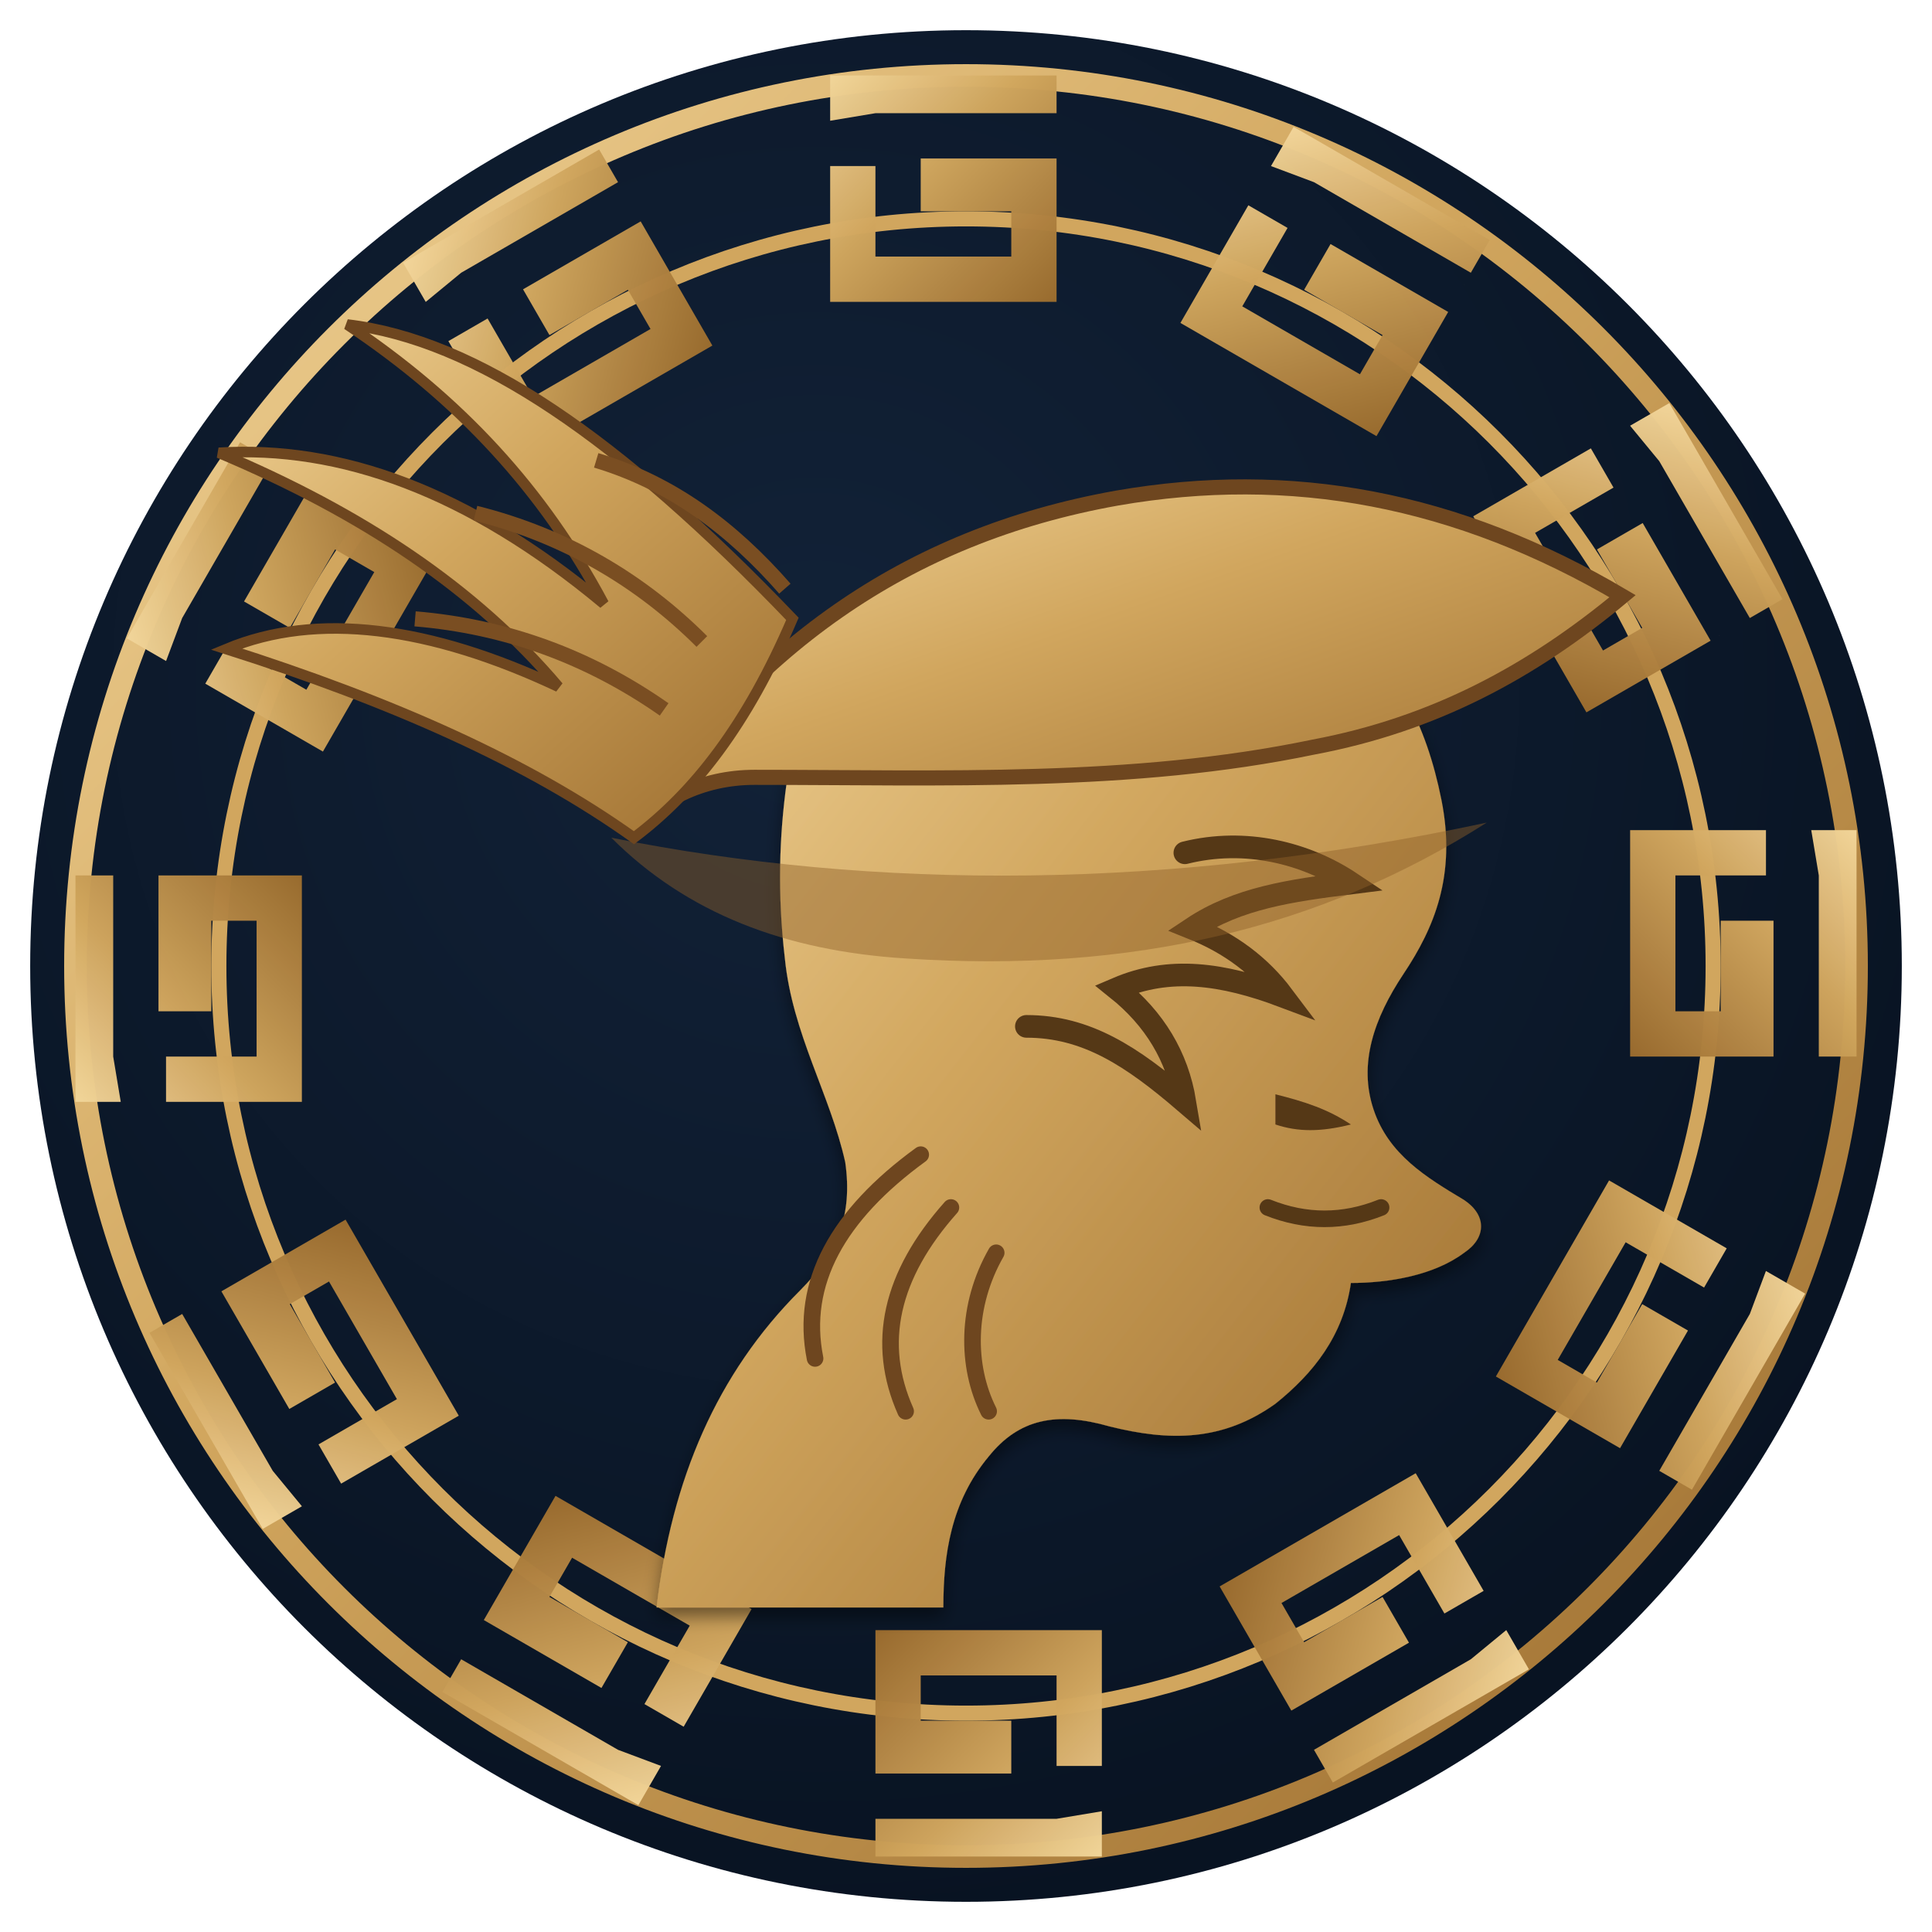
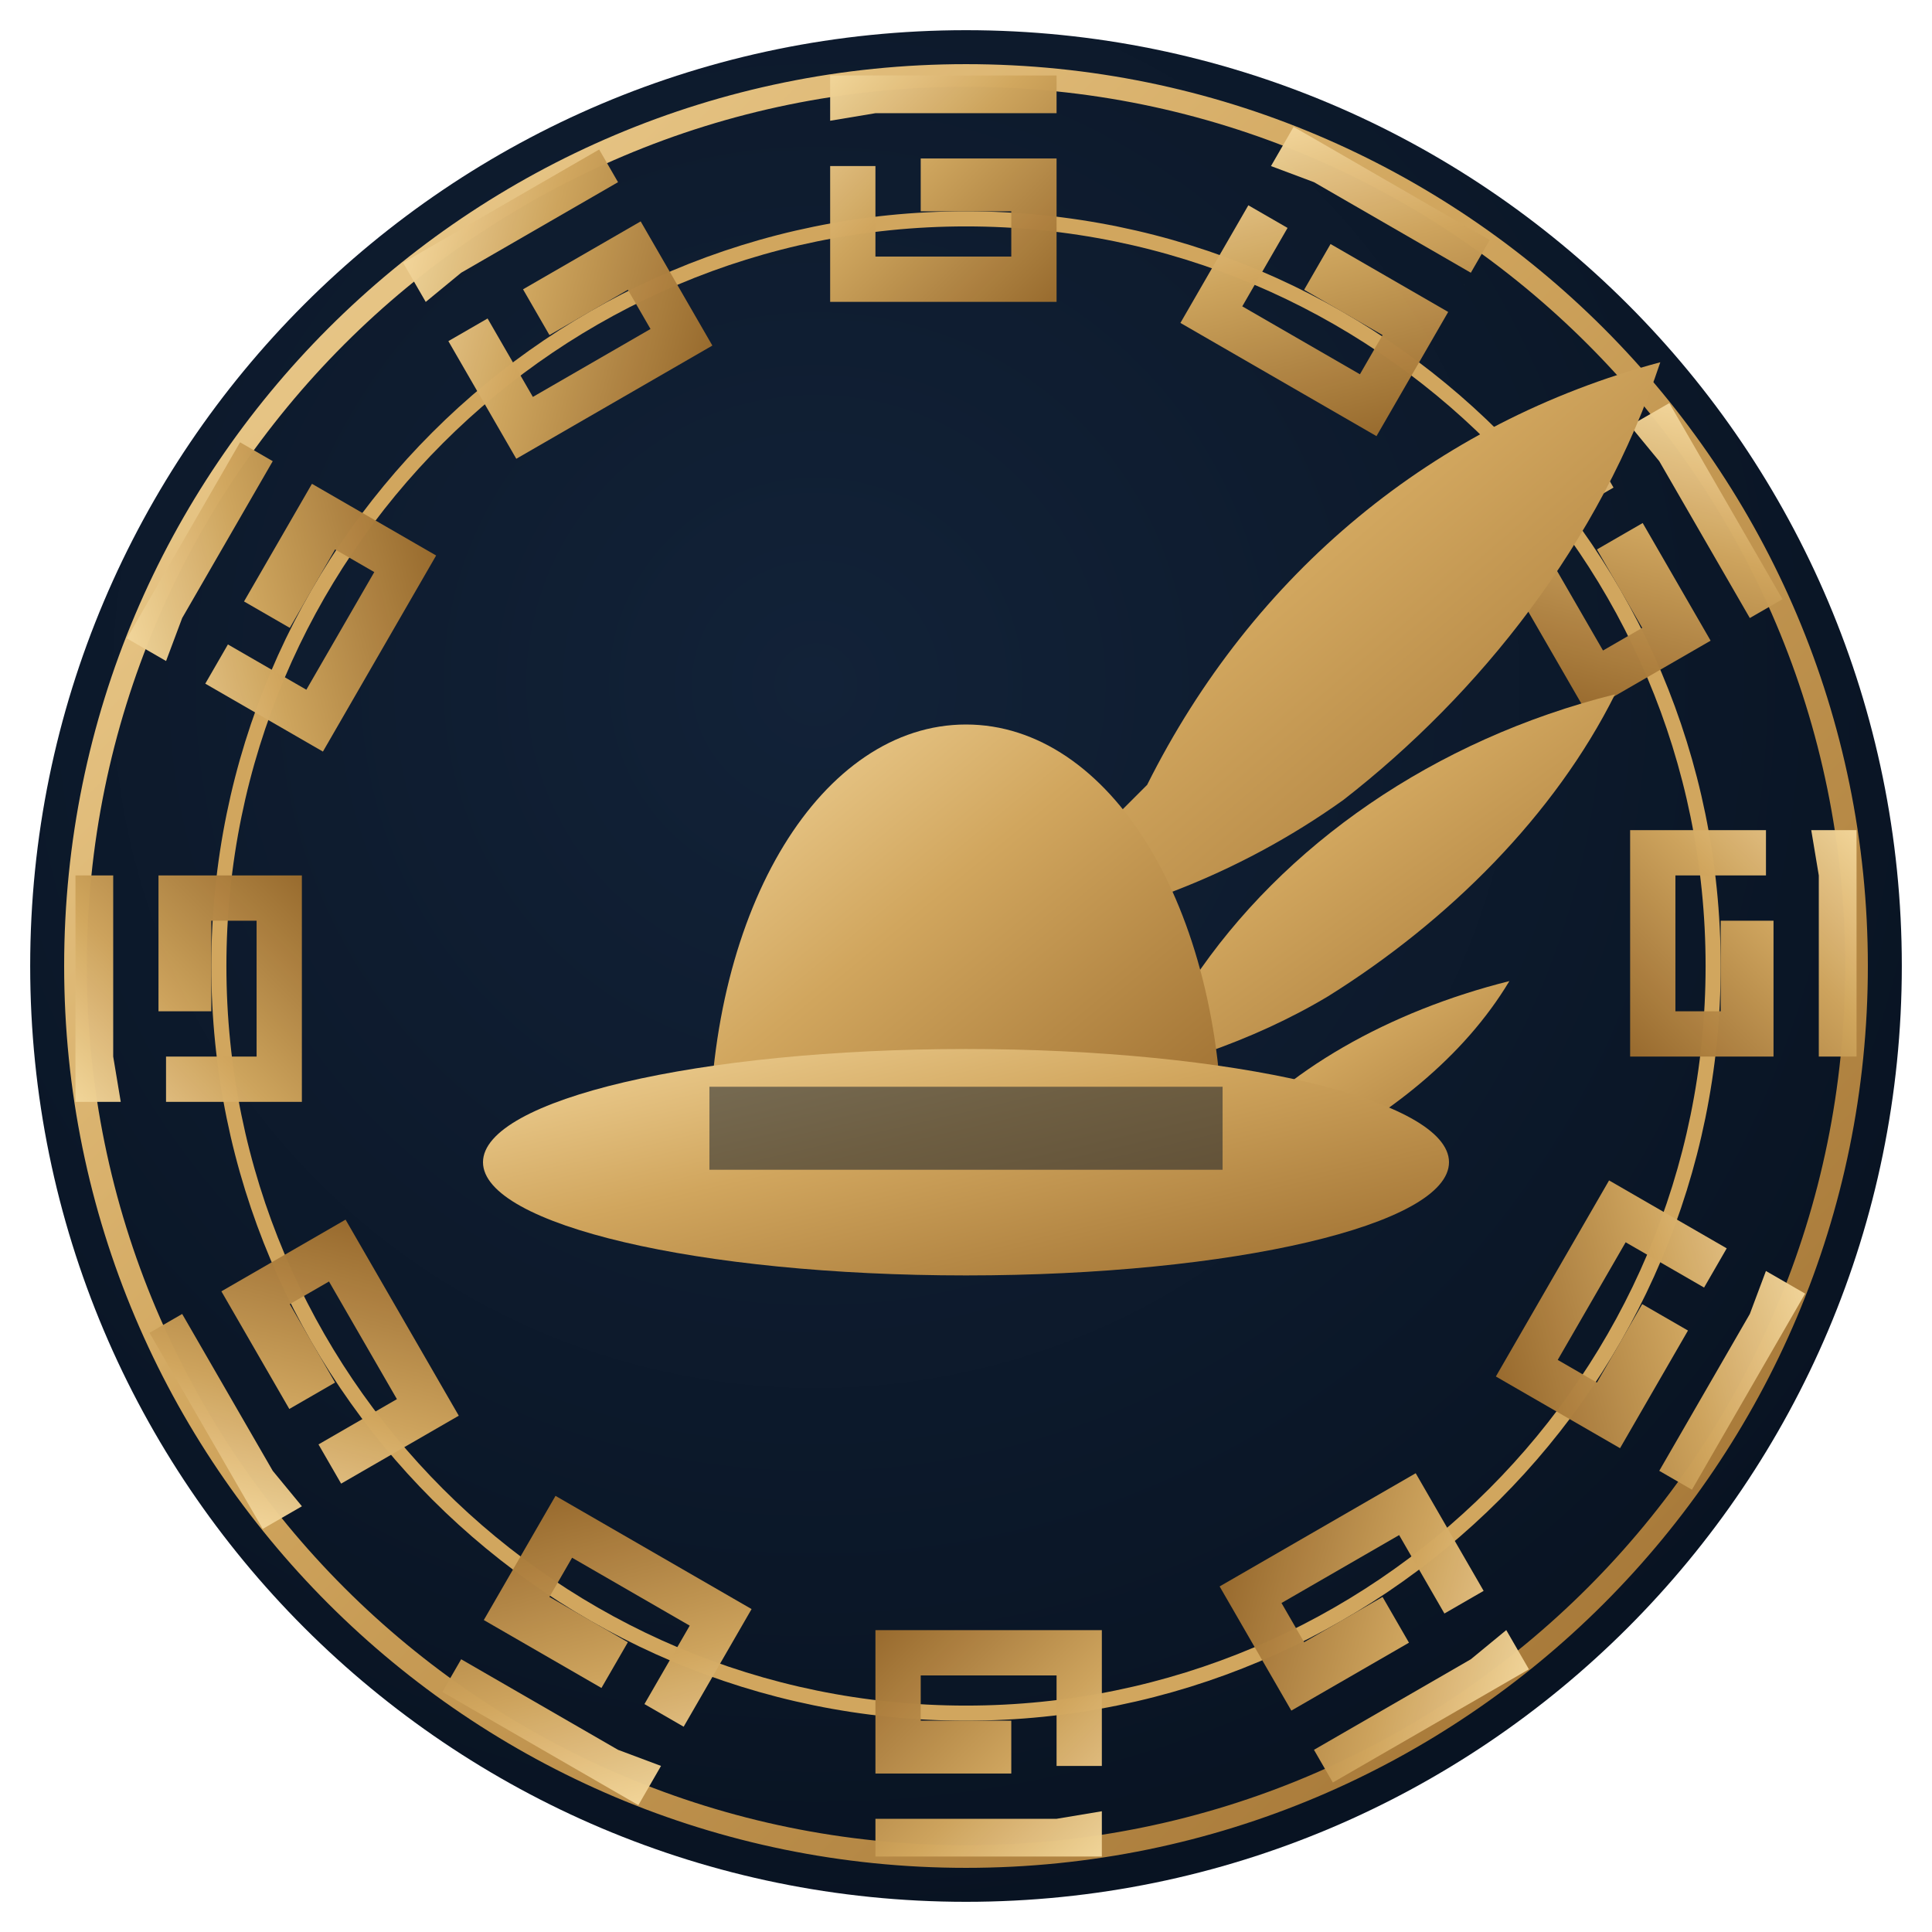
<svg xmlns="http://www.w3.org/2000/svg" viewBox="0 0 256 256" role="img" aria-labelledby="title desc">
  <defs>
    <radialGradient id="bg" cx="42%" cy="35%" r="75%">
      <stop offset="0" stop-color="#122238" />
      <stop offset="1" stop-color="#07111f" />
    </radialGradient>
    <linearGradient id="gold" x1="0" y1="0" x2="1" y2="1">
      <stop offset="0" stop-color="#f2d59a" />
      <stop offset=".42" stop-color="#d1a65e" />
      <stop offset="1" stop-color="#9b6c2e" />
    </linearGradient>
-     <filter id="soft" x="-20%" y="-20%" width="140%" height="140%">
-       <feDropShadow dx="0" dy="1.2" stdDeviation="1.1" flood-color="#000" flood-opacity=".45" />
-     </filter>
    <g id="key">
      <path d="M116 15h24v6h-18v7h12v6h-18V22h-6v18h30V10h-30v6z" fill="url(#gold)" />
    </g>
  </defs>
  <circle cx="128" cy="128" r="124" fill="url(#bg)" />
  <circle cx="128" cy="128" r="118" fill="none" stroke="url(#gold)" stroke-width="3" />
  <circle cx="128" cy="128" r="99" fill="none" stroke="#d1a65e" stroke-width="2" />
  <g opacity=".98">
    <use href="#key" transform="rotate(0 128 128)" />
    <use href="#key" transform="rotate(30 128 128)" />
    <use href="#key" transform="rotate(60 128 128)" />
    <use href="#key" transform="rotate(90 128 128)" />
    <use href="#key" transform="rotate(120 128 128)" />
    <use href="#key" transform="rotate(150 128 128)" />
    <use href="#key" transform="rotate(180 128 128)" />
    <use href="#key" transform="rotate(210 128 128)" />
    <use href="#key" transform="rotate(240 128 128)" />
    <use href="#key" transform="rotate(270 128 128)" />
    <use href="#key" transform="rotate(300 128 128)" />
    <use href="#key" transform="rotate(330 128 128)" />
  </g>
-   <g filter="url(#soft)">
-     <path d="M109 84c20-15 50-15 68-2 8 6 12 14 14 24 2 10-1 17-5 23-4 6-6 12-4 18 2 6 7 9 12 12 3 2 3 5 0 7-4 3-10 4-15 4-1 7-5 12-10 16-7 5-14 5-22 3-7-2-12-1-16 4-5 6-6 13-6 20H87c2-17 8-31 19-42 5-5 7-10 6-17-2-9-7-17-8-27-2-17 1-31 5-43z" fill="url(#gold)" />
-     <path d="M157 113c8-2 16 0 22 4-8 1-15 2-21 6 5 2 9 5 12 9-8-3-15-4-22-1 5 4 8 9 9 15-7-6-13-10-21-10" fill="none" stroke="#553719" stroke-width="3" stroke-linecap="round" />
-     <path d="M169 145c4 1 7 2 10 4-4 1-7 1-10 0" fill="#553719" />
-     <path d="M168 160c5 2 10 2 15 0" fill="none" stroke="#553719" stroke-width="2.2" stroke-linecap="round" />
+   <g fill="url(#gold)">
+     <path d="M152 104c14-28 38-48 68-56-8 24-24 44-42 58-14 10-30 16-46 18 8-8 14-14 20-20z" />
+     <path d="M158 130c12-18 32-32 56-38-8 16-22 30-38 40-10 6-22 10-34 12 6-6 11-10 16-14z" />
+     <path d="M162 152c8-10 22-18 38-22-6 10-16 18-28 24-6 3-14 5-22 6 4-3 8-5 12-8z" />
+     <path d="M94 152c0-32 15-56 34-56s34 24 34 56z" />
+     <ellipse cx="128" cy="154" rx="64" ry="15" />
  </g>
-   <path d="M83 111c16-25 37-40 65-45 23-4 45 0 67 13-12 10-25 17-41 20-24 5-49 4-74 4-7 0-13 3-17 8z" fill="url(#gold)" stroke="#6e461f" stroke-width="2" />
-   <path d="M81 111c35 7 74 7 116-2-22 14-47 20-77 18-16-1-29-6-39-16z" fill="#8f5f29" opacity=".45" />
-   <g fill="url(#gold)" stroke="#6e461f" stroke-width="1.4">
-     <path d="M105 82c-23-24-42-37-59-39 15 10 26 22 34 37-18-15-35-21-51-20 19 8 34 18 45 31-17-8-32-10-44-5 22 7 40 15 54 25 8-6 15-15 21-29z" />
-     <path d="M79 61c10 3 18 9 25 17M63 68c12 3 22 9 30 17M55 82c12 1 23 5 33 12" fill="none" stroke="#7a4e22" stroke-width="2" />
-   </g>
-   <g fill="none" stroke="#6e461f" stroke-width="2.2" stroke-linecap="round">
-     <path d="M122 153c-11 8-16 17-14 27M126 160c-8 9-10 18-6 27M132 166c-4 7-4 15-1 21" />
-   </g>
+   <rect x="94" y="144" width="68" height="11" fill="#0a1526" opacity=".5" />
</svg>
